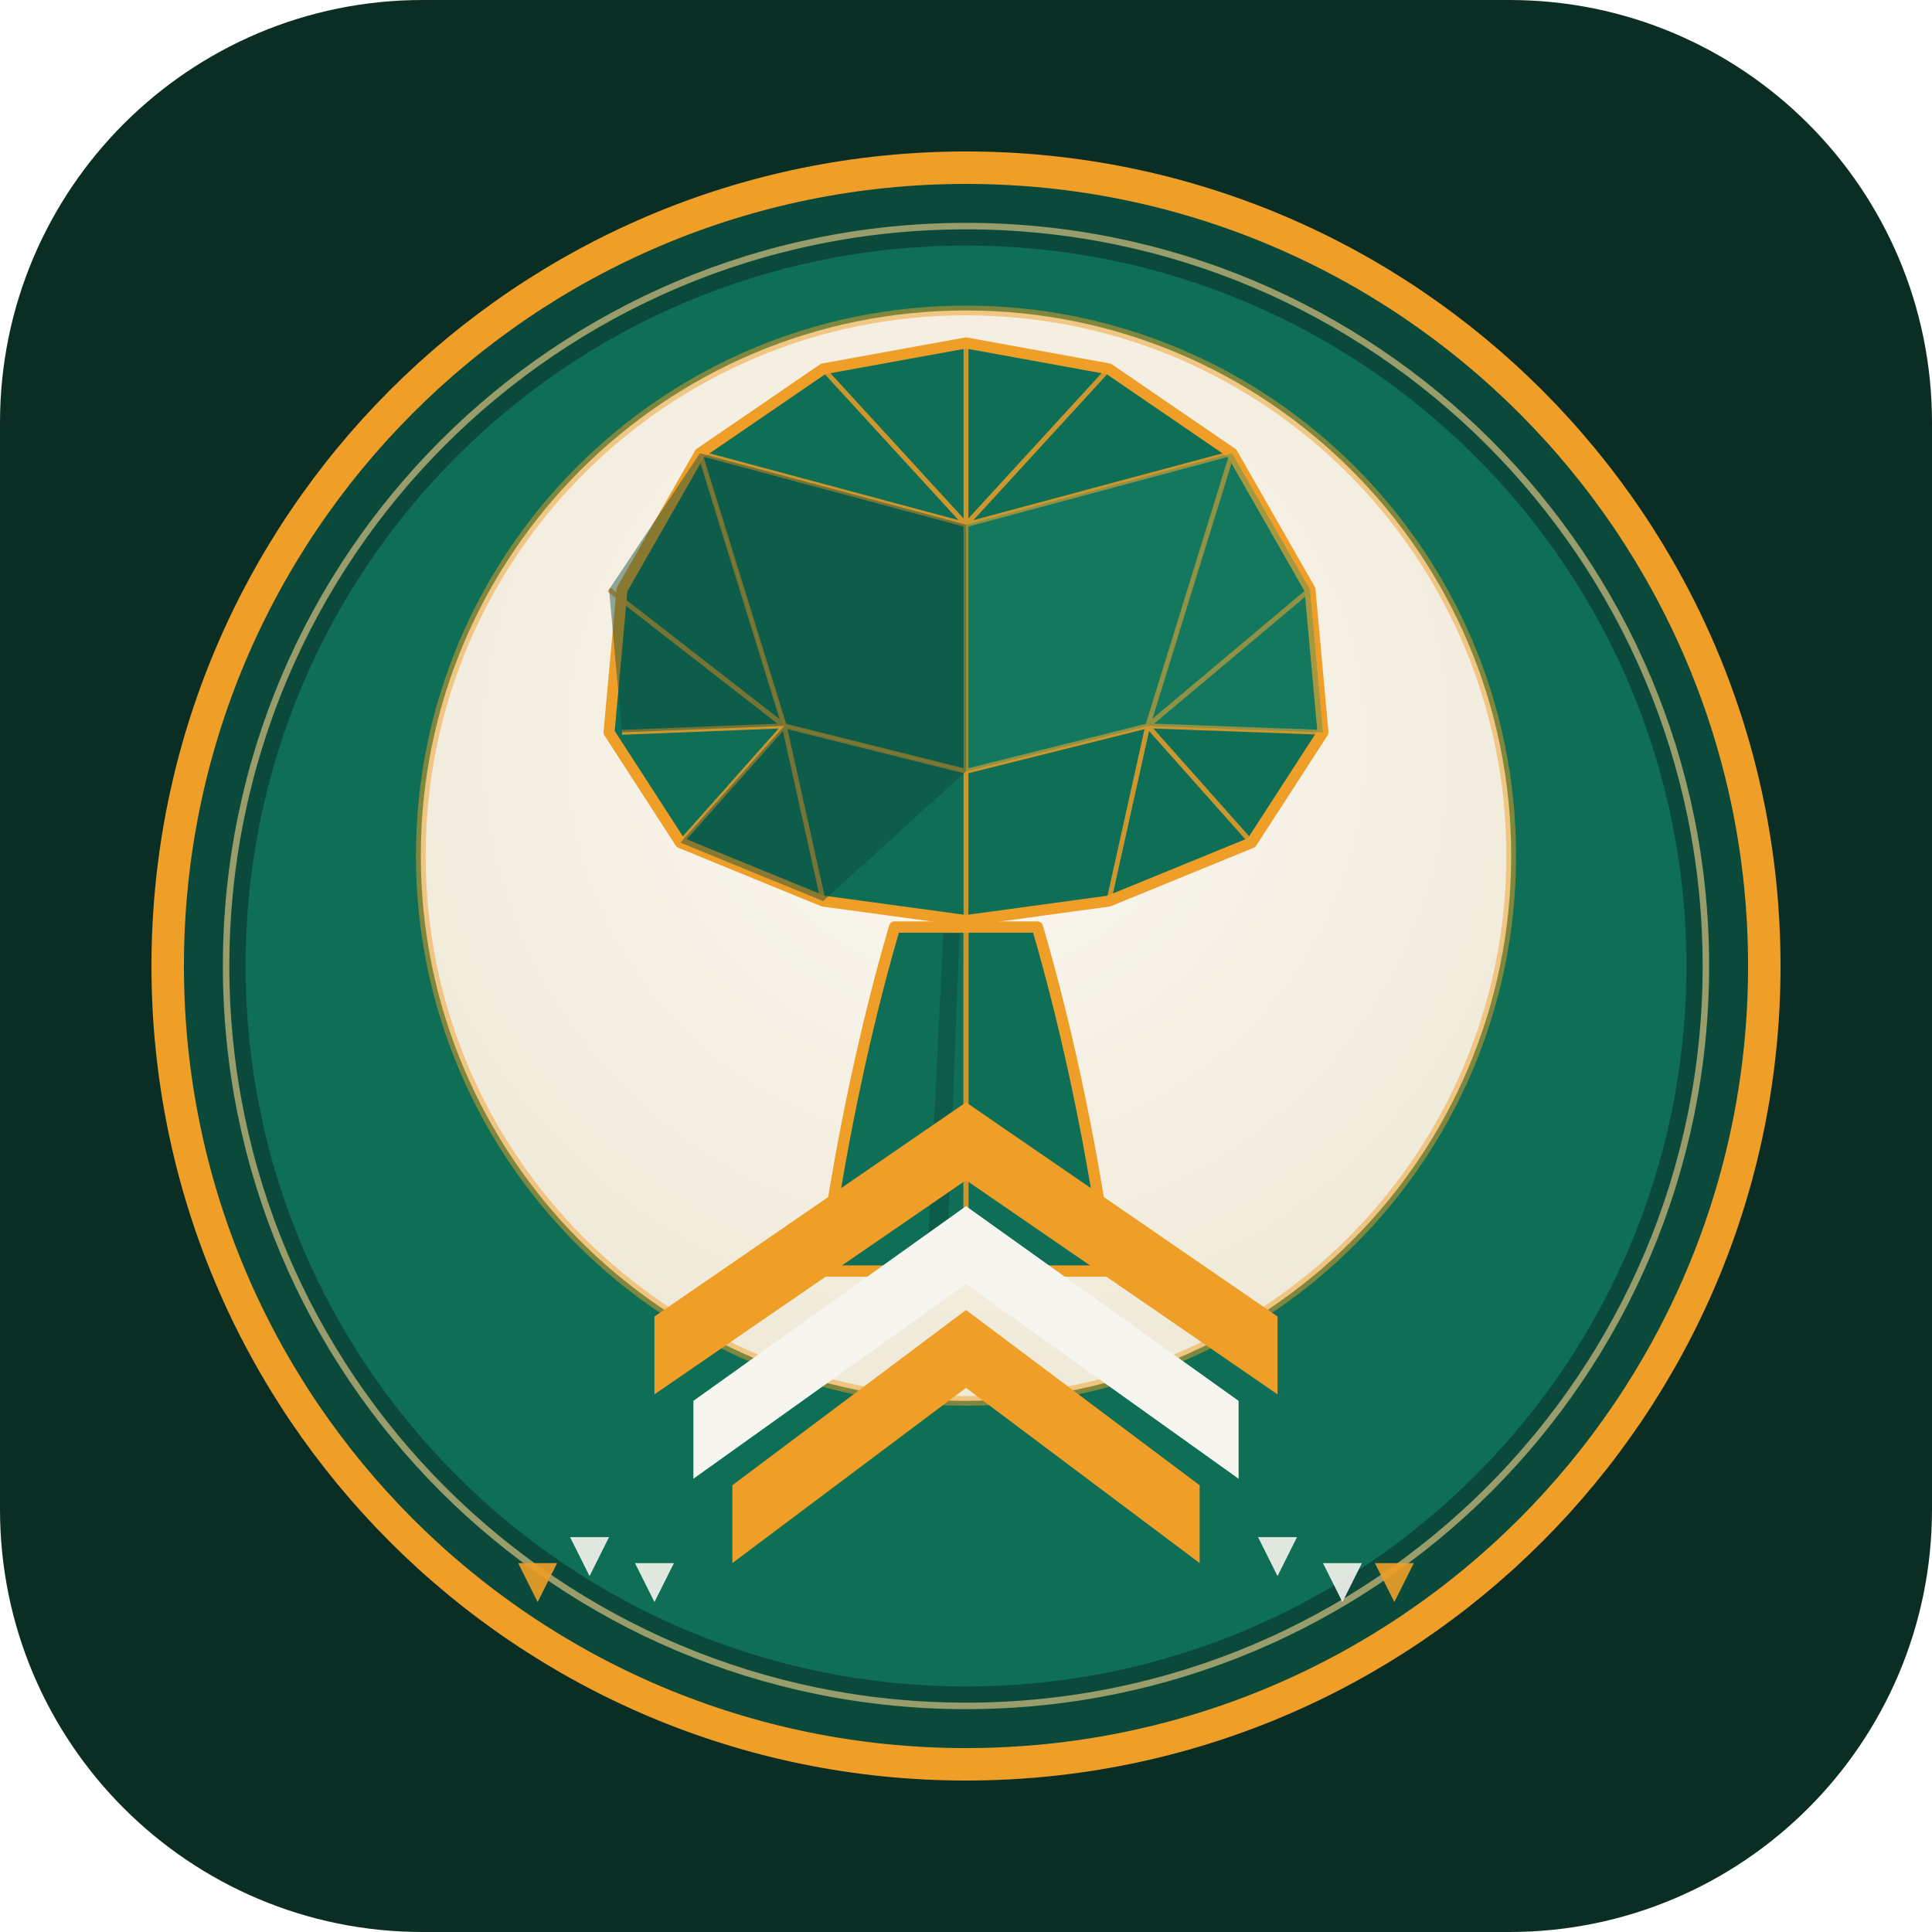
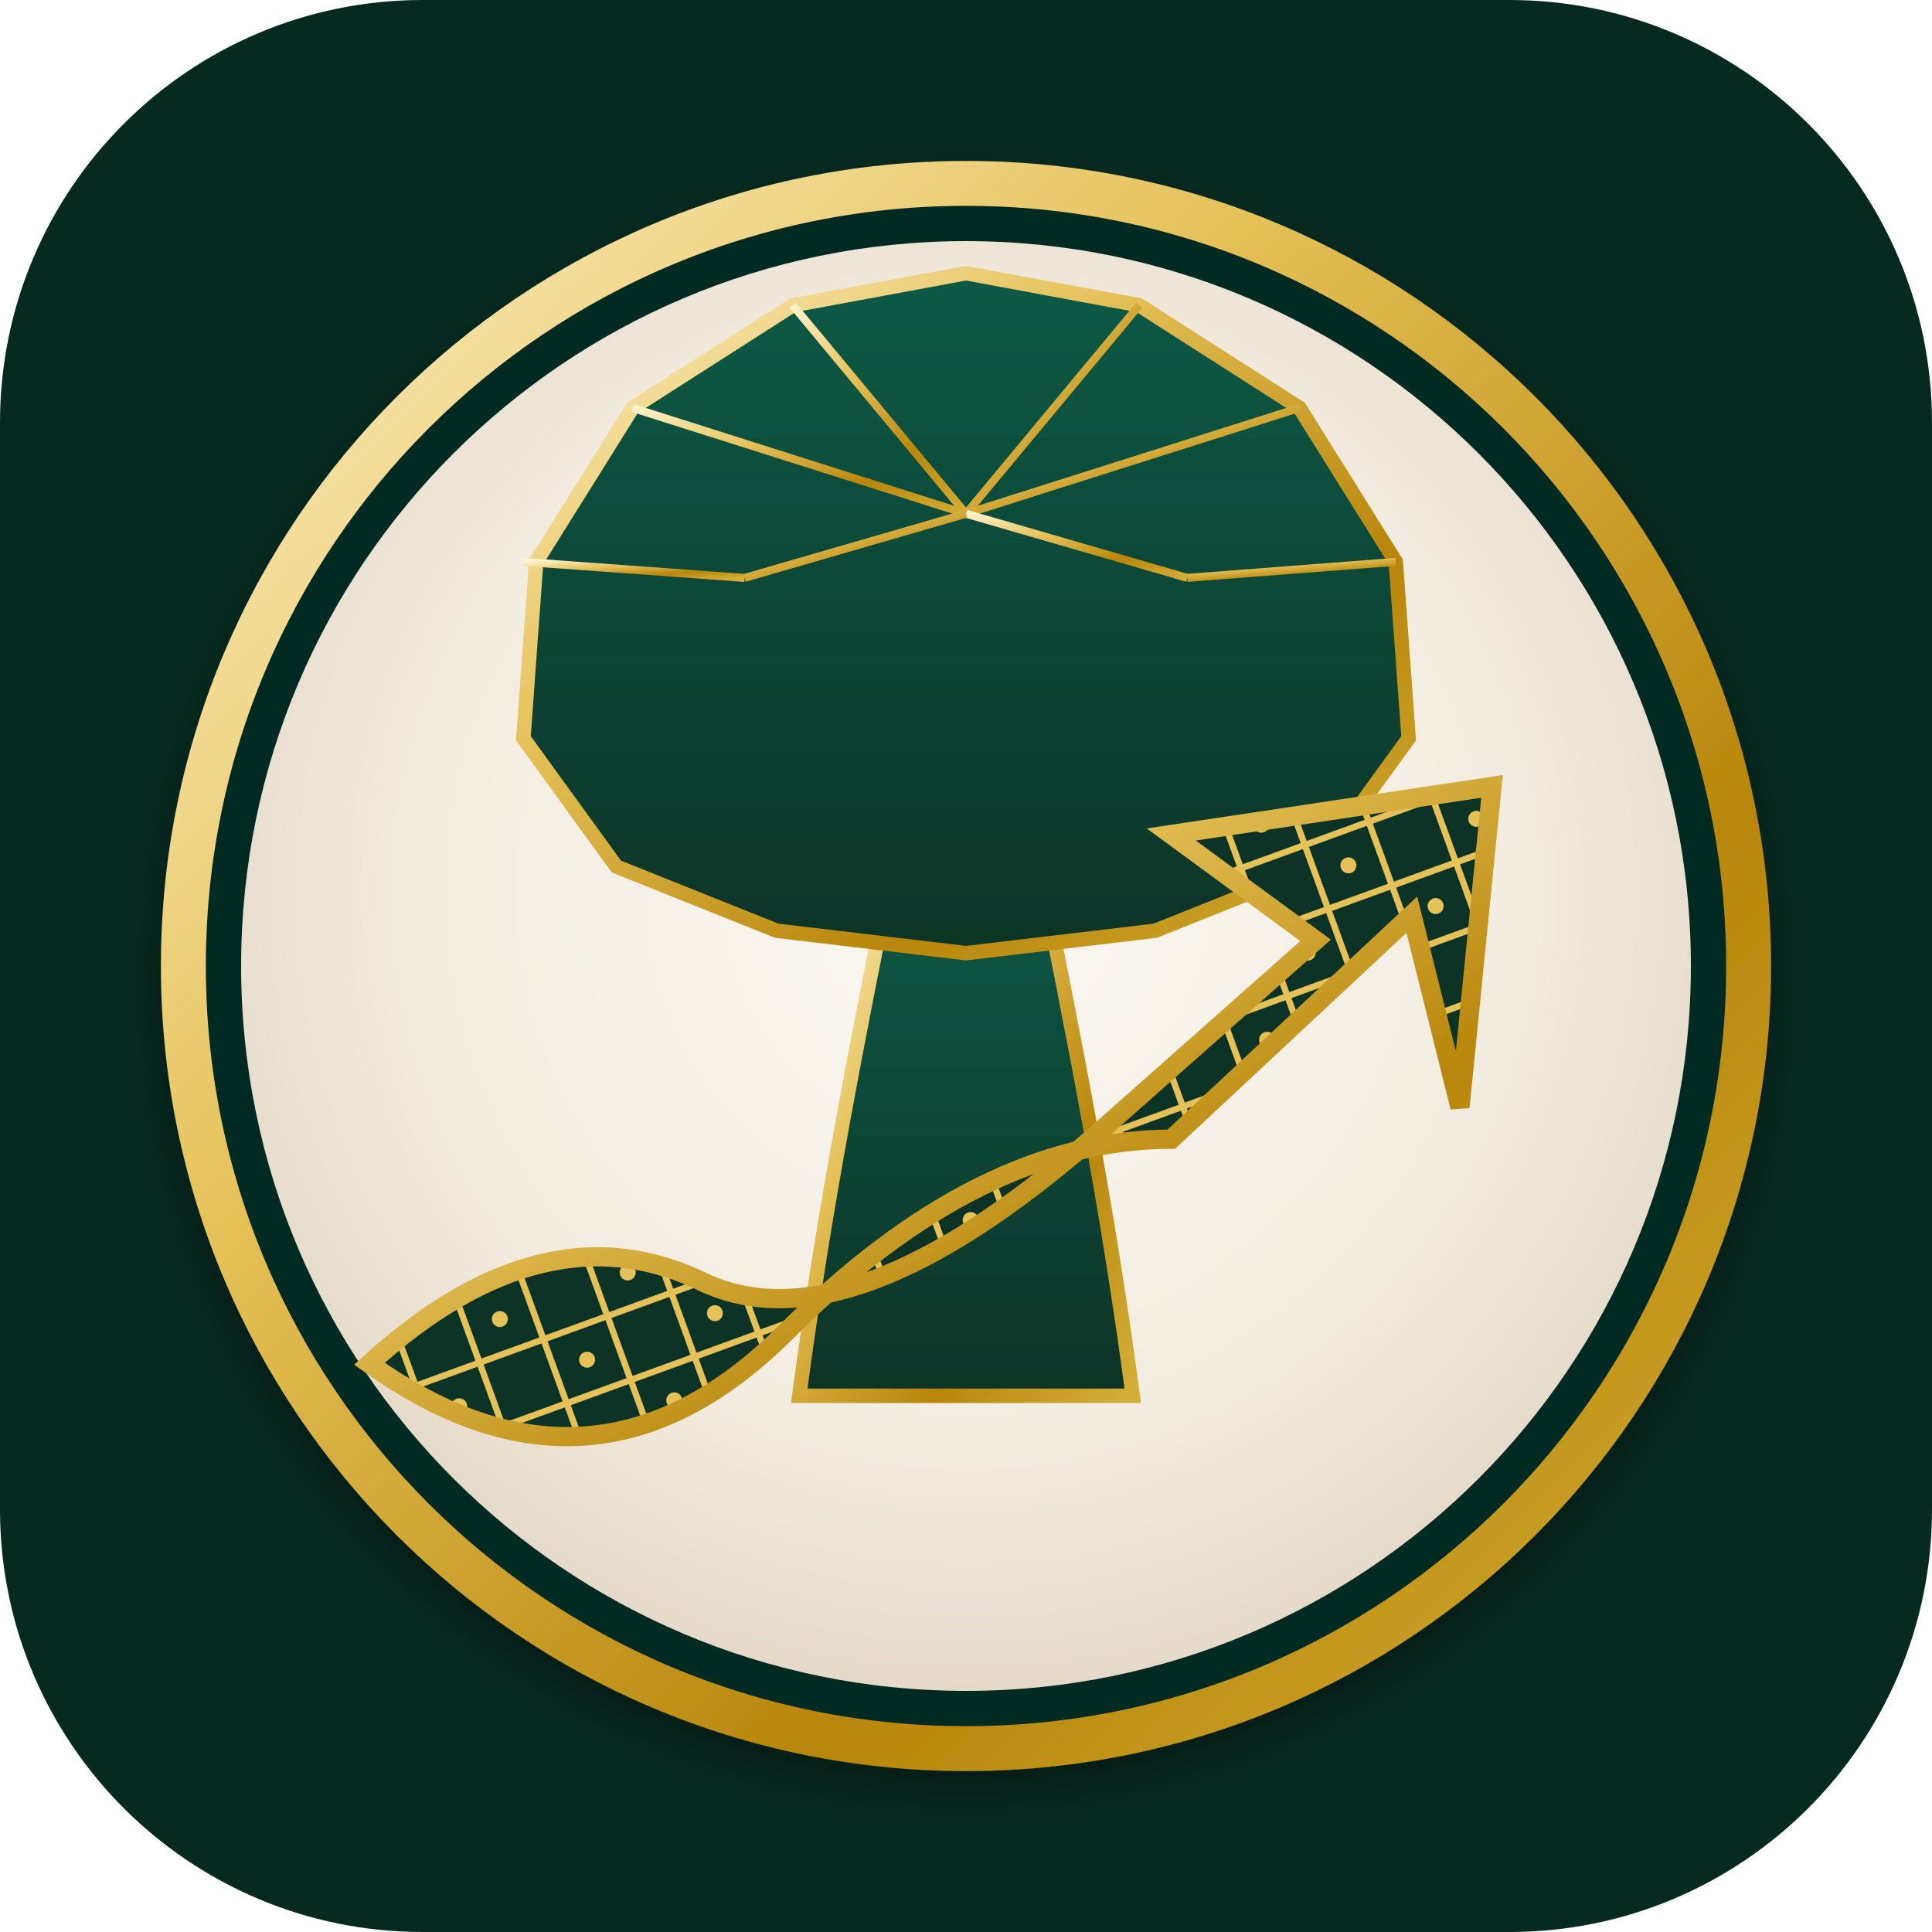
<svg xmlns="http://www.w3.org/2000/svg" viewBox="0 0 512 512" width="512" height="512">
  <defs>
-     <radialGradient id="halo" cx="50%" cy="40%" r="65%">
-       <stop offset="0%" stop-color="#FBF9F3" />
-       <stop offset="100%" stop-color="#EFE8D6" />
+     <linearGradient id="goldGradA" x1="0%" y1="0%" x2="100%" y2="100%">
+       <stop offset="0%" stop-color="#FFF3CD" />
+       <stop offset="35%" stop-color="#E5C158" />
+       <stop offset="70%" stop-color="#B8860B" />
+       <stop offset="100%" stop-color="#D4AF37" />
+     </linearGradient>
+     <radialGradient id="creamBgA" cx="50%" cy="45%" r="55%">
+       <stop offset="0%" stop-color="#FBF9F4" />
+       <stop offset="70%" stop-color="#F3ECE0" />
+       <stop offset="100%" stop-color="#E5DAC9" />
    </radialGradient>
+     <linearGradient id="emeraldGradA" x1="0%" y1="0%" x2="0%" y2="100%">
+       <stop offset="0%" stop-color="#115A46" />
+       <stop offset="100%" stop-color="#073327" />
+     </linearGradient>
+     <pattern id="arrowPatternA" width="30" height="30" patternUnits="userSpaceOnUse" patternTransform="rotate(25)">
+       <rect width="30" height="30" fill="#073327" />
+       <path d="M0 15 L15 0 L30 15 L15 30 Z" fill="none" stroke="#E5C158" stroke-width="2" />
+       <circle cx="15" cy="15" r="2.5" fill="#E5C158" />
+     </pattern>
+     <filter id="shadowA" x="-20%" y="-20%" width="140%" height="140%">
+       <feDropShadow dx="0" dy="6" stdDeviation="6" flood-color="#000" flood-opacity="0.35" />
+     </filter>
  </defs>
-   <rect x="0" y="0" width="512" height="512" rx="112" fill="#0B2E24" />
-   <g transform="translate(256,256) scale(0.86) translate(-256,-256)">
-     <circle cx="256" cy="256" r="246" fill="#0B4A3B" />
-     <circle cx="256" cy="256" r="246" fill="none" stroke="#EF9F27" stroke-width="10" />
-     <circle cx="256" cy="256" r="228" fill="none" stroke="#F7D48A" stroke-width="2" opacity="0.6" />
-     <circle cx="256" cy="256" r="222" fill="#0F6E56" />
-     <circle cx="256" cy="222" r="168" fill="url(#halo)" />
-     <circle cx="256" cy="222" r="168" fill="none" stroke="#EF9F27" stroke-width="3" opacity="0.5" />
-     <g>
-       <path d="M 212 350                C 216 318, 224 278, 234 244                L 278 244                C 288 278, 296 318, 300 350                Z" fill="#0F6E56" stroke="#EF9F27" stroke-width="3.5" stroke-linejoin="round" />
-       <line x1="256" y1="244" x2="256" y2="349" stroke="#EF9F27" stroke-width="1.6" opacity="0.85" />
-       <path d="M 249 246 L 244 348 L 250 348 L 254 246 Z" fill="#0B4A3B" opacity="0.5" />
-       <polygon fill="#0F6E56" stroke="#EF9F27" stroke-width="3.4" stroke-linejoin="round" points="256,64 300,72 338,98 362,140 366,184 344,218 300,236 256,242 212,236 168,218 146,184 150,140 174,98 212,72" />
-       <g fill="none" stroke="#EF9F27" stroke-width="1.5" opacity="0.85">
-         <line x1="256" y1="120" x2="256" y2="64" />
-         <line x1="256" y1="120" x2="300" y2="72" />
-         <line x1="256" y1="120" x2="338" y2="98" />
-         <line x1="256" y1="120" x2="212" y2="72" />
-         <line x1="256" y1="120" x2="174" y2="98" />
-         <line x1="256" y1="120" x2="256" y2="196" />
-         <line x1="312" y1="182" x2="338" y2="98" />
-         <line x1="312" y1="182" x2="362" y2="140" />
-         <line x1="312" y1="182" x2="366" y2="184" />
-         <line x1="312" y1="182" x2="344" y2="218" />
-         <line x1="312" y1="182" x2="300" y2="236" />
-         <line x1="312" y1="182" x2="256" y2="196" />
-         <line x1="200" y1="182" x2="174" y2="98" />
-         <line x1="200" y1="182" x2="146" y2="140" />
-         <line x1="200" y1="182" x2="150" y2="184" />
-         <line x1="200" y1="182" x2="168" y2="218" />
-         <line x1="200" y1="182" x2="212" y2="236" />
-         <line x1="200" y1="182" x2="256" y2="196" />
-         <line x1="256" y1="196" x2="256" y2="242" />
-         <line x1="212" y1="236" x2="256" y2="242" />
-         <line x1="300" y1="236" x2="256" y2="242" />
-       </g>
-       <g fill="#0B4A3B" opacity="0.45" stroke="none">
-         <polygon points="200,182 168,218 212,236 256,196" />
-         <polygon points="146,140 150,184 200,182 174,98" />
-         <polygon points="256,120 256,196 200,182 174,98" />
-       </g>
-       <g fill="#1D8A6C" opacity="0.35" stroke="none">
-         <polygon points="256,120 338,98 312,182 256,196" />
-         <polygon points="338,98 362,140 366,184 312,182" />
-       </g>
+   <rect x="0" y="0" width="512" height="512" rx="112" fill="#072A20" />
+   <g transform="translate(256,256) scale(0.85) translate(-256,-256)" filter="url(#shadowA)">
+     <circle cx="256" cy="256" r="248" fill="#062920" />
+     <circle cx="256" cy="256" r="244" fill="none" stroke="url(#goldGradA)" stroke-width="14" />
+     <circle cx="256" cy="256" r="226" fill="url(#creamBgA)" />
+     <path d="M 204 390 C 212 330, 222 280, 234 220 L 278 220 C 290 280, 300 330, 308 390 Z" fill="url(#emeraldGradA)" stroke="url(#goldGradA)" stroke-width="4.5" />
+     <polygon points="256,40 310,50 360,82 390,130 394,185 365,225 315,245 256,252 197,245 147,225 118,185 122,130 152,82 202,50" fill="url(#emeraldGradA)" stroke="url(#goldGradA)" stroke-width="4.5" />
+     <g fill="none" stroke="url(#goldGradA)" stroke-width="2.5">
+       <line x1="256" y1="40" x2="256" y2="115" />
+       <line x1="310" y1="50" x2="256" y2="115" />
+       <line x1="360" y1="82" x2="256" y2="115" />
+       <line x1="202" y1="50" x2="256" y2="115" />
+       <line x1="152" y1="82" x2="256" y2="115" />
+       <line x1="256" y1="115" x2="325" y2="135" />
+       <line x1="256" y1="115" x2="187" y2="135" />
+       <line x1="256" y1="115" x2="256" y2="195" />
+       <line x1="390" y1="130" x2="325" y2="135" />
+       <line x1="118" y1="130" x2="187" y2="135" />
    </g>
-     <g>
-       <path d="M 160 388 L 256 322 L 352 388 L 352 364 L 256 298 L 160 364 Z" fill="#EF9F27" />
-       <path d="M 172 414 L 256 354 L 340 414 L 340 390 L 256 330 L 172 390 Z" fill="#F7F5EF" />
-       <path d="M 184 440 L 256 386 L 328 440 L 328 416 L 256 362 L 184 416 Z" fill="#EF9F27" />
-       <g fill="#F7F5EF" opacity="0.9">
-         <polygon points="134,432 146,432 140,444" />
-         <polygon points="154,440 166,440 160,452" />
-         <polygon points="346,432 358,432 352,444" />
-         <polygon points="366,440 378,440 372,452" />
-       </g>
-       <g fill="#EF9F27" opacity="0.9">
-         <polygon points="118,440 130,440 124,452" />
-         <polygon points="382,440 394,440 388,452" />
-       </g>
-     </g>
+     <path d="M 70 380 Q 140 430, 200 370 T 320 310 L 395 240 L 410 300 L 420 200 L 320 215 L 365 248 L 295 310 Q 220 375, 175 355 Q 125 330, 70 380 Z" fill="url(#arrowPatternA)" stroke="url(#goldGradA)" stroke-width="6" />
  </g>
</svg>
